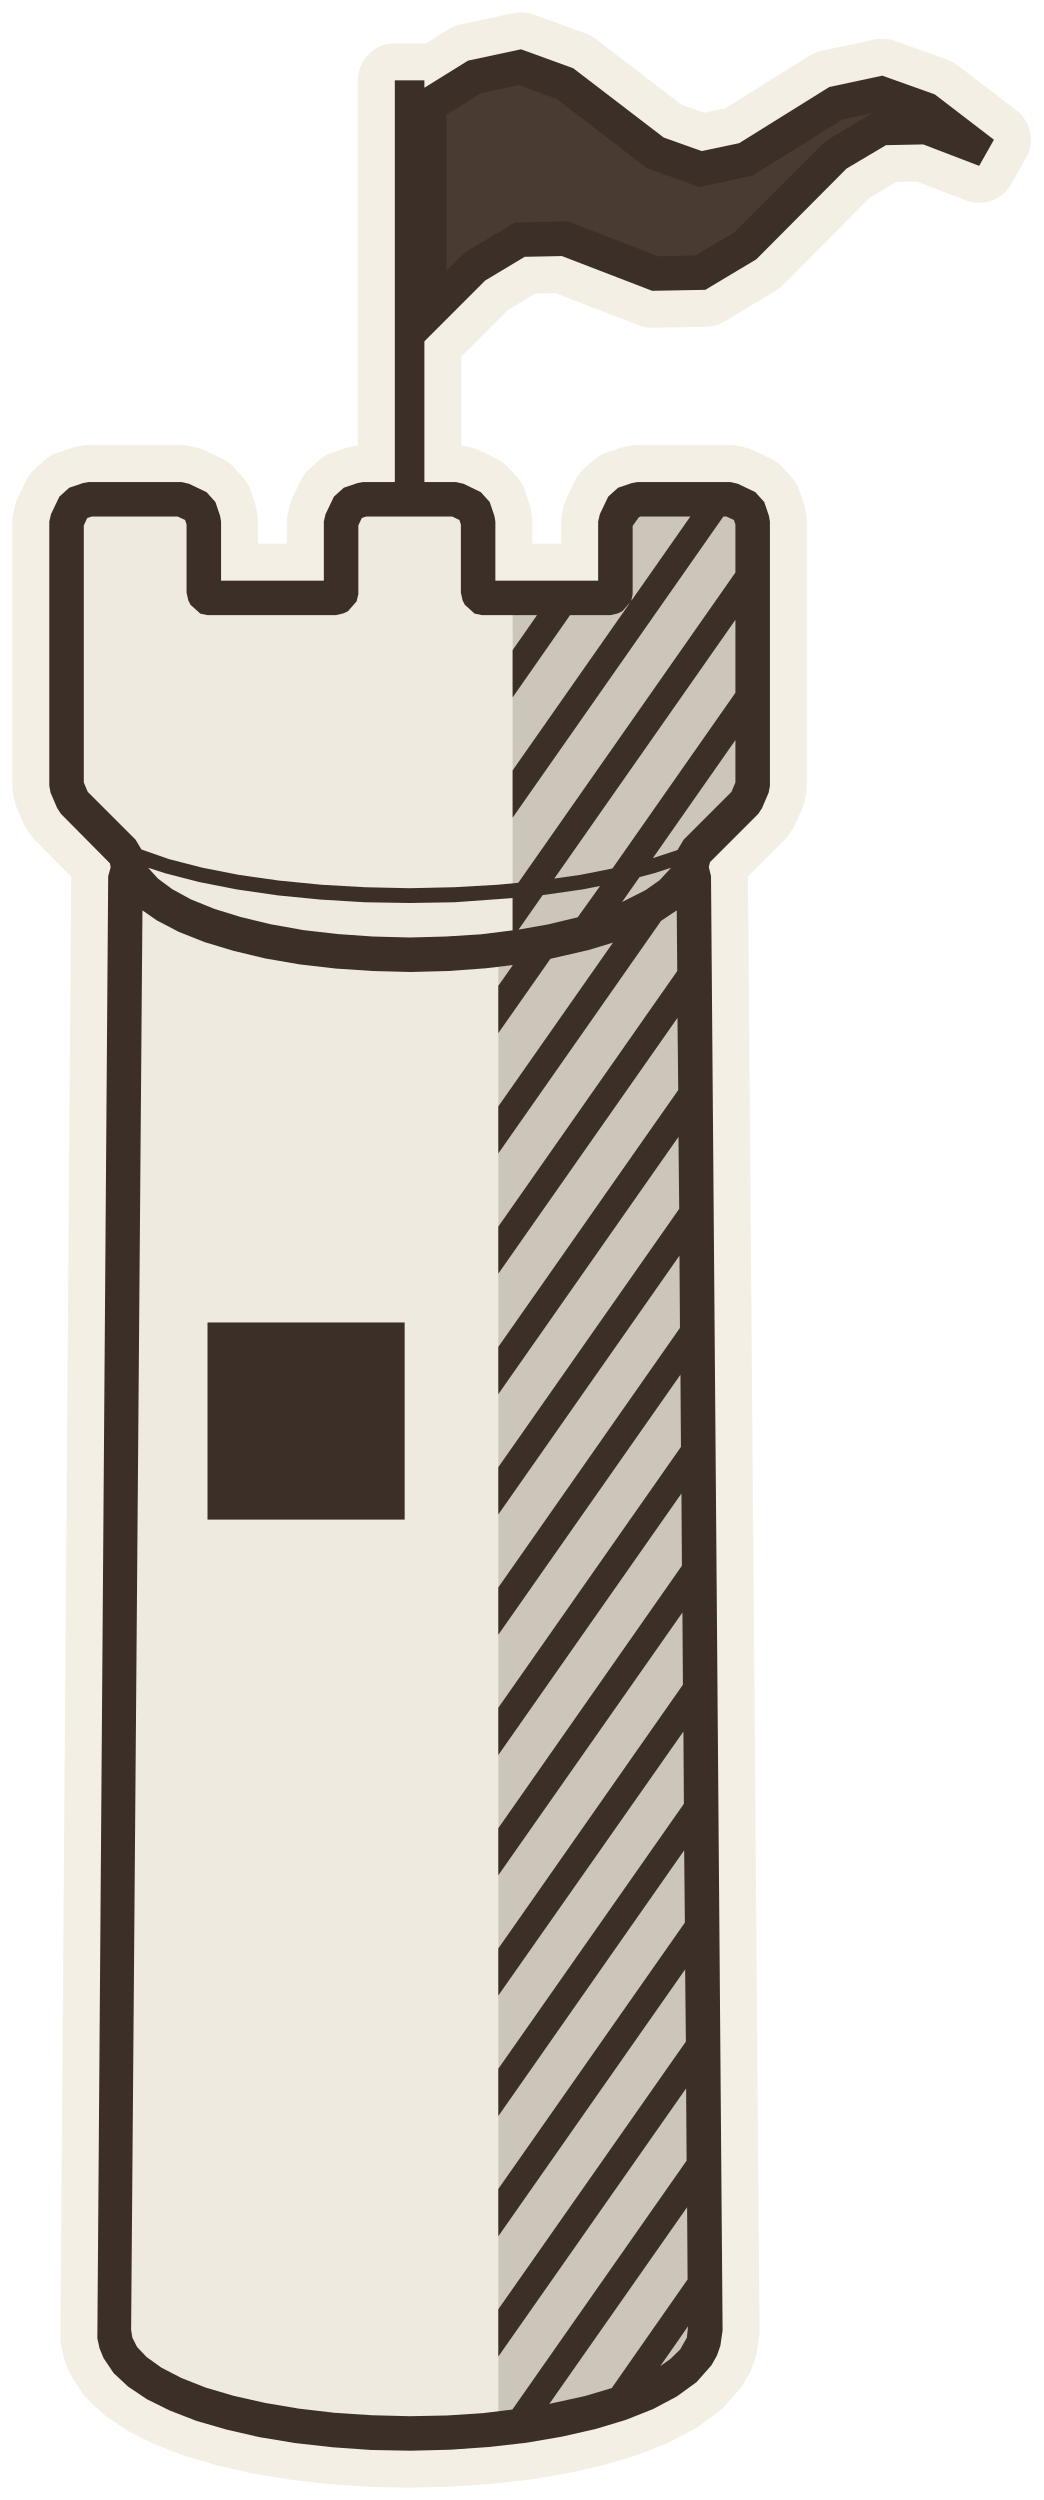
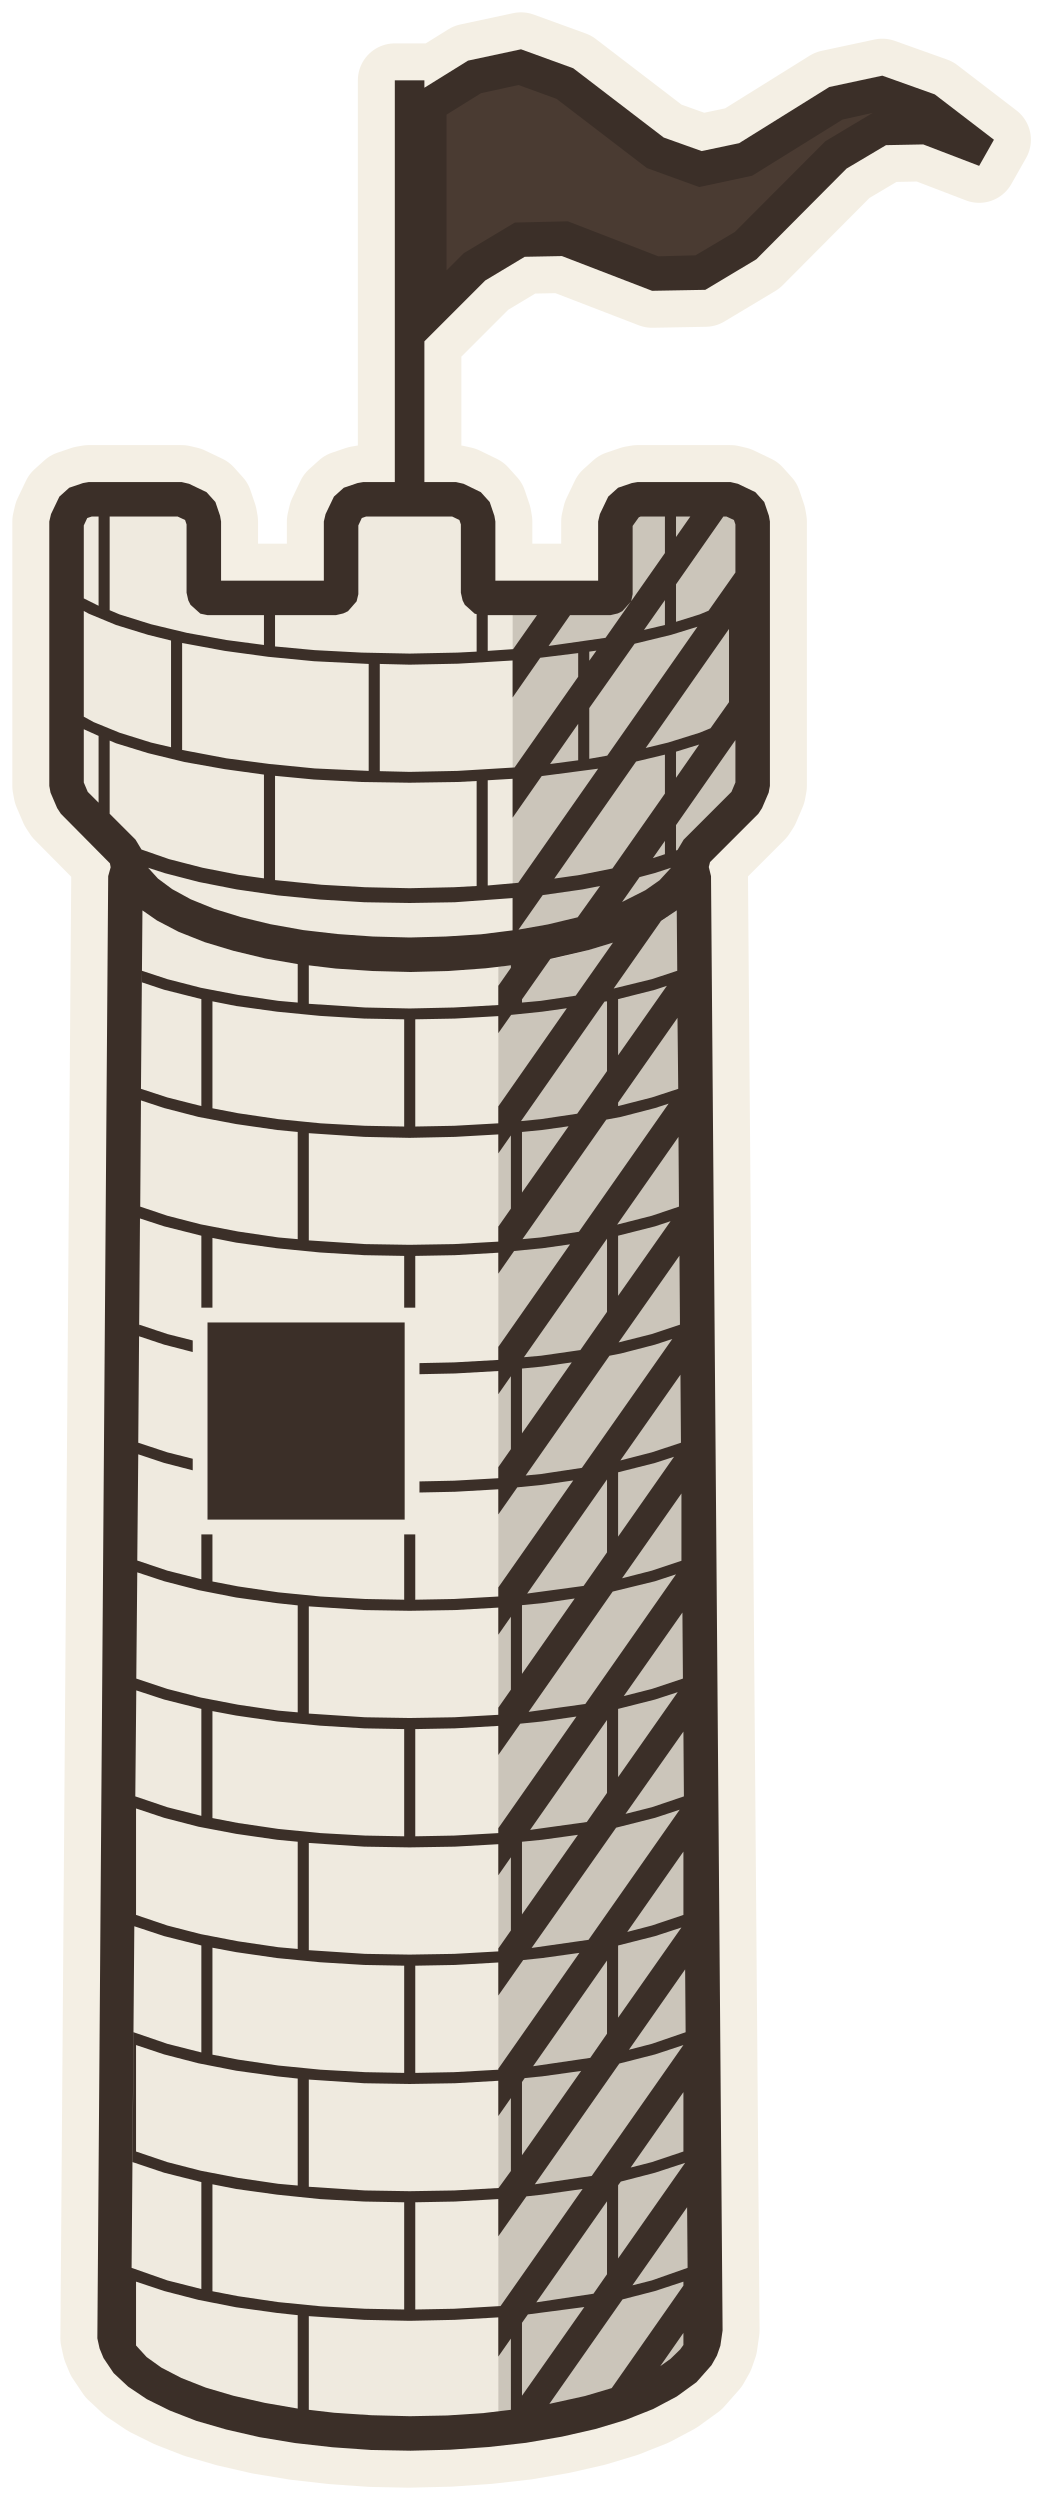
<svg xmlns="http://www.w3.org/2000/svg" viewBox="-16.62 -94.66 42.33 101.44" data-palette="wall:#EFEADF;roof:#D9776B;wood:#C9A97C;earth:#94744F;water:#8FB0B8;flag:#4A3B32;ink:#3B2F28;halo:#F4EFE4">
  <path data-role="sil" fill="#F4EFE4" stroke="#F4EFE4" stroke-width="3" stroke-linejoin="round" d="M-0.04 4.78L1.64 4.74L3.21 4.63L4.72 4.46L6.18 4.21L7.54 3.9L8.77 3.53L9.88 3.09L10.84 2.58L11.64 2L12.25 1.31L12.47 0.92L12.61 0.52L12.7 -0.1L12.23 -59.11L12.14 -59.48L12.19 -59.68L14.15 -61.64L14.3 -61.87L14.57 -62.5L14.62 -62.77L14.62 -73.5L14.58 -73.73L14.39 -74.29L14.03 -74.69L13.32 -75.03L13.02 -75.1L9.25 -75.1L9.02 -75.06L8.46 -74.87L8.06 -74.51L7.72 -73.8L7.65 -73.5L7.65 -71.1L3.48 -71.1L3.48 -73.5L3.44 -73.73L3.25 -74.29L2.89 -74.69L2.19 -75.03L1.88 -75.1L0.6 -75.1L0.6 -80.81L3.07 -83.28L4.67 -84.24L6.18 -84.27L9.84 -82.86L12 -82.9L14.07 -84.14L17.73 -87.82L19.33 -88.77L20.84 -88.8L23.11 -87.93L23.71 -88.99L21.31 -90.83L19.18 -91.59L17.03 -91.13L13.37 -88.85L11.85 -88.53L10.31 -89.08L6.64 -91.89L4.52 -92.66L2.37 -92.2L0.6 -91.1L0.6 -91.4L-0.6 -91.4L-0.6 -75.1L-1.88 -75.1L-2.11 -75.06L-2.67 -74.87L-3.07 -74.51L-3.41 -73.8L-3.48 -73.5L-3.48 -71.1L-7.65 -71.1L-7.65 -73.5L-7.69 -73.73L-7.88 -74.29L-8.24 -74.69L-8.95 -75.03L-9.25 -75.1L-13.02 -75.1L-13.25 -75.06L-13.81 -74.87L-14.21 -74.51L-14.55 -73.8L-14.62 -73.5L-14.62 -62.77L-14.57 -62.5L-14.3 -61.87L-14.15 -61.64L-12.16 -59.63L-12.13 -59.47L-12.23 -59.11L-12.67 0.22L-12.58 0.63L-12.42 1.02L-12.01 1.63L-11.42 2.18L-10.66 2.69L-9.73 3.15L-8.65 3.57L-7.44 3.92L-6.09 4.23L-4.64 4.47L-3.13 4.64L-1.57 4.75Z" />
  <path data-role="wall" fill="#EFEADF" d="M-0.02 -55.92L1.53 -55.96L3 -56.06L4.18 -56.2L4.18 -70.4L2.94 -70.4L2.87 -70.42L2.78 -70.61L2.78 -73.5L2.59 -74.06L1.88 -74.4L-1.88 -74.4L-2.44 -74.21L-2.78 -73.5L-2.78 -70.55L-2.81 -70.49L-2.99 -70.4L-8.2 -70.4L-8.26 -70.42L-8.35 -70.61L-8.35 -73.5L-8.55 -74.06L-9.25 -74.4L-13.02 -74.4L-13.58 -74.21L-13.92 -73.5L-13.92 -62.77L-13.66 -62.14L-11.62 -60.1L-11.49 -59.87L-11.45 -59.61L-11.35 -59.34L-11.05 -58.86L-10.57 -58.39L-9.92 -57.93L-9.1 -57.5L-8.1 -57.1L-6.99 -56.76L-5.74 -56.46L-4.39 -56.23L-2.95 -56.06L-1.49 -55.95ZM-0.02 4.08L1.59 4.04L3.6 3.88L3.6 -55.43L1.5 -55.26L-0.04 -55.22L-1.57 -55.26L-3.08 -55.37L-4.55 -55.55L-5.95 -55.79L-7.26 -56.11L-8.43 -56.48L-9.51 -56.92L-10.43 -57.42L-11.21 -58.01L-11.53 -58.36L-11.98 0.09L-11.93 0.38L-11.82 0.67L-11.51 1.14L-11.02 1.61L-10.34 2.07L-9.48 2.5L-8.45 2.9L-7.29 3.24L-5.98 3.54L-4.56 3.77L-3.09 3.94L-1.55 4.04Z" />
  <path data-role="wall-shade" fill="#cbc5ba" d="M4.18 -56.2L5.79 -56.47L7.05 -56.77L8.17 -57.13L9.19 -57.54L10.02 -57.99L10.7 -58.5L11.18 -59.05L11.35 -59.34L11.45 -59.61L11.49 -59.87L11.62 -60.1L13.66 -62.14L13.92 -62.77L13.92 -73.5L13.73 -74.06L13.02 -74.4L9.25 -74.4L8.69 -74.21L8.35 -73.5L8.35 -70.55L8.33 -70.49L8.15 -70.4L4.18 -70.4ZM3.6 3.88L4.61 3.77L6.03 3.53L7.34 3.23L8.52 2.87L9.56 2.46L10.44 2.01L11.14 1.5L11.51 1.14L11.82 0.67L11.93 0.38L12 -0.09L11.53 -58.36L10.98 -57.82L10.25 -57.31L9.37 -56.85L8.31 -56.43L7.15 -56.08L5.86 -55.77L4.47 -55.53L3.6 -55.43Z" />
  <path data-role="flag" fill="#4A3B32" d="M2.63 -83.84L4.47 -84.93L6.3 -84.97L9.97 -83.56L11.8 -83.6L13.63 -84.69L17.3 -88.37L19.13 -89.47L20.97 -89.51L22.8 -88.8L20.97 -90.21L19.13 -90.87L17.3 -90.47L13.63 -88.19L11.8 -87.8L9.97 -88.46L6.3 -91.27L4.47 -91.93L2.63 -91.54L0.8 -90.4L0.8 -82Z" />
-   <path data-role="ink" fill="#3B2F28" d="M3.07 -83.28L4.67 -84.24L6.18 -84.27L9.84 -82.86L12 -82.9L14.07 -84.14L17.73 -87.82L19.33 -88.77L20.84 -88.8L23.11 -87.93L23.71 -88.99L21.31 -90.83L19.18 -91.59L17.03 -91.13L13.37 -88.85L11.85 -88.53L10.31 -89.08L6.64 -91.89L4.52 -92.66L2.37 -92.2L0.6 -91.1L0.6 -80.81ZM-2.11 -75.06L-2.67 -74.87L-3.07 -74.51L-3.41 -73.8L-3.48 -73.5L-3.48 -71.1L-7.65 -71.1L-7.65 -73.5L-7.69 -73.73L-7.88 -74.29L-8.24 -74.69L-8.95 -75.03L-9.25 -75.1L-13.02 -75.1L-13.25 -75.06L-13.81 -74.87L-14.21 -74.51L-14.55 -73.8L-14.62 -73.5L-14.62 -62.77L-14.57 -62.5L-14.3 -61.87L-14.15 -61.64L-12.16 -59.63L-12.13 -59.47L-12.23 -59.11L-12.67 0.22L-12.58 0.63L-12.42 1.02L-12.01 1.63L-11.42 2.18L-10.66 2.69L-9.73 3.15L-8.65 3.57L-7.44 3.92L-6.09 4.23L-4.64 4.47L-3.13 4.64L-1.57 4.75L0.04 4.78L1.64 4.74L3.21 4.63L4.72 4.46L6.18 4.21L7.54 3.9L8.77 3.53L9.88 3.09L10.84 2.58L11.64 2L12.25 1.31L12.47 0.92L12.61 0.52L12.7 -0.1L12.23 -59.11L12.14 -59.48L12.19 -59.68L14.15 -61.64L14.3 -61.87L14.57 -62.5L14.62 -62.77L14.62 -73.5L14.58 -73.73L14.39 -74.29L14.03 -74.69L13.32 -75.03L13.02 -75.1L9.25 -75.1L9.02 -75.06L8.46 -74.87L8.06 -74.51L7.72 -73.8L7.65 -73.5L7.65 -71.1L3.48 -71.1L3.48 -73.5L3.44 -73.73L3.25 -74.29L2.89 -74.69L2.19 -75.03L1.88 -75.1L0.6 -75.1L0.6 -91.4L-0.6 -91.4L-0.6 -75.1L-1.88 -75.1ZM1.5 -90.01L2.9 -90.88L4.42 -91.21L5.96 -90.65L9.63 -87.84L11.75 -87.07L13.9 -87.53L17.57 -89.81L18.79 -90.08L16.87 -88.93L13.2 -85.25L11.6 -84.3L10.09 -84.26L6.42 -85.68L4.27 -85.63L2.2 -84.39L1.5 -83.69ZM-1.81 -58.66L-3.57 -58.76L-5.3 -58.93L-6.92 -59.16L-8.4 -59.45L-9.76 -59.8L-10.88 -60.19L-11.12 -60.59L-13.06 -62.53L-13.22 -62.91L-13.22 -73.34L-13.08 -73.64L-12.9 -73.7L-9.41 -73.7L-9.11 -73.56L-9.05 -73.38L-9.05 -70.61L-8.98 -70.3L-8.89 -70.12L-8.49 -69.76L-8.2 -69.7L-2.99 -69.7L-2.69 -69.77L-2.5 -69.86L-2.15 -70.26L-2.08 -70.55L-2.08 -73.34L-1.94 -73.64L-1.77 -73.7L1.73 -73.7L2.02 -73.56L2.08 -73.38L2.08 -70.61L2.15 -70.3L2.24 -70.12L2.64 -69.76L2.94 -69.7L5.17 -69.7L4.18 -68.28L4.18 -66.36L6.51 -69.7L8.15 -69.7L8.45 -69.77L8.63 -69.86L8.99 -70.26L9.05 -70.55L9.05 -73.32L9.3 -73.67L9.37 -73.7L11.39 -73.7L4.18 -63.4L4.18 -61.48L12.73 -73.7L12.86 -73.7L13.16 -73.56L13.22 -73.38L13.22 -71.43L4.41 -58.84L3.57 -58.76L1.81 -58.66L0 -58.62ZM13.22 -69.51L13.22 -66.55L8.23 -59.42L6.92 -59.16L5.87 -59.01ZM13.22 -64.63L13.22 -62.91L13.06 -62.53L11.12 -60.59L10.87 -60.17L9.87 -59.84ZM9.33 -59.07L9.93 -59.23L10.61 -59.45L10.14 -58.94L9.57 -58.54L8.62 -58.06ZM0.01 -56.62L-1.49 -56.66L-2.92 -56.76L-4.31 -56.92L-5.65 -57.16L-6.85 -57.45L-7.92 -57.78L-8.88 -58.17L-9.63 -58.58L-10.21 -59.01L-10.61 -59.45L-9.93 -59.23L-8.54 -58.87L-7.01 -58.57L-5.36 -58.33L-3.63 -58.16L-1.83 -58.05L0 -58.02L1.83 -58.05L4.18 -58.22L4.18 -56.91L2.9 -56.75L1.47 -56.66ZM5.4 -58.34L7.01 -58.57L7.73 -58.71L6.82 -57.44L5.61 -57.15L4.42 -56.94ZM0.01 3.38L-1.55 3.34L-3.06 3.24L-4.51 3.07L-5.87 2.84L-7.15 2.55L-8.27 2.22L-9.26 1.83L-10.07 1.41L-10.67 0.98L-11.06 0.57L-11.25 0.19L-11.3 -0.12L-10.84 -57.72L-10.25 -57.31L-9.37 -56.85L-8.31 -56.43L-7.15 -56.08L-5.86 -55.77L-4.47 -55.53L-3 -55.36L-1.5 -55.26L0.04 -55.22L1.57 -55.26L3.08 -55.37L4.19 -55.5L3.6 -54.66L3.6 -52.74L5.71 -55.75L7.26 -56.11L8.25 -56.41L3.6 -49.77L3.6 -47.86L10.2 -57.29L10.84 -57.72L10.86 -55.26L3.6 -44.89L3.6 -42.98L10.87 -53.36L10.9 -50.43L3.6 -40.01L3.6 -38.09L10.91 -48.53L10.94 -45.61L3.6 -35.13L3.6 -33.21L10.95 -43.71L10.97 -40.78L3.6 -30.25L3.6 -28.33L10.99 -38.88L11.01 -35.95L3.6 -25.37L3.6 -23.45L11.03 -34.06L11.05 -31.13L3.6 -20.48L3.6 -18.57L11.07 -29.23L11.09 -26.3L3.6 -15.6L3.6 -13.69L11.11 -24.4L11.13 -21.47L3.6 -10.72L3.6 -8.8L11.14 -19.58L11.17 -16.65L3.6 -5.84L3.6 -3.92L11.18 -14.75L11.21 -11.82L3.6 -0.96L3.6 0.96L11.22 -9.92L11.24 -6.99L4.17 3.11L3.02 3.25L1.53 3.35ZM-0.2 -41L-8.2 -41L-8.2 -33L-0.2 -33ZM5.67 2.88L11.26 -5.1L11.28 -2.17L8.2 2.24L7.12 2.56ZM10.17 1.35L11.3 -0.27L11.25 0.19L10.98 0.67L10.59 1.05Z" />
+   <path data-role="ink" fill="#3B2F28" d="M3.07 -83.28L4.67 -84.24L6.18 -84.27L9.84 -82.86L12 -82.9L14.07 -84.14L17.73 -87.82L19.33 -88.77L20.84 -88.8L23.11 -87.93L23.71 -88.99L21.31 -90.83L19.18 -91.59L17.03 -91.13L13.37 -88.85L11.85 -88.53L10.31 -89.08L6.64 -91.89L4.52 -92.66L2.37 -92.2L0.6 -91.1L0.6 -80.81ZM-2.11 -75.06L-2.67 -74.87L-3.07 -74.51L-3.41 -73.8L-3.48 -73.5L-3.48 -71.1L-7.65 -71.1L-7.65 -73.5L-7.69 -73.73L-7.88 -74.29L-8.24 -74.69L-8.95 -75.03L-9.25 -75.1L-13.02 -75.1L-13.25 -75.06L-13.81 -74.87L-14.21 -74.51L-14.55 -73.8L-14.62 -73.5L-14.62 -62.77L-14.57 -62.5L-14.3 -61.87L-14.15 -61.64L-12.16 -59.63L-12.13 -59.47L-12.23 -59.11L-12.67 0.22L-12.58 0.63L-12.42 1.02L-12.01 1.63L-11.42 2.18L-10.66 2.69L-9.73 3.15L-8.65 3.57L-7.44 3.92L-6.09 4.23L-4.64 4.47L-3.13 4.64L-1.57 4.75L0.04 4.78L1.64 4.74L3.21 4.63L4.72 4.46L6.18 4.21L7.54 3.9L8.77 3.53L9.88 3.09L10.84 2.58L11.64 2L12.25 1.31L12.47 0.92L12.61 0.52L12.7 -0.1L12.23 -59.11L12.14 -59.48L12.19 -59.68L14.15 -61.64L14.3 -61.87L14.57 -62.5L14.62 -62.77L14.62 -73.5L14.58 -73.73L14.39 -74.29L14.03 -74.69L13.32 -75.03L13.02 -75.1L9.25 -75.1L9.02 -75.06L8.46 -74.87L8.06 -74.51L7.72 -73.8L7.65 -73.5L7.65 -71.1L3.48 -71.1L3.48 -73.5L3.44 -73.73L3.25 -74.29L2.89 -74.69L2.19 -75.03L1.88 -75.1L0.6 -75.1L0.6 -91.4L-0.6 -91.4L-0.6 -75.1L-1.88 -75.1ZM1.5 -90.01L2.9 -90.88L4.42 -91.21L5.96 -90.65L9.63 -87.84L11.75 -87.07L13.9 -87.53L17.57 -89.81L18.79 -90.08L16.87 -88.93L13.2 -85.25L11.6 -84.3L10.09 -84.26L6.42 -85.68L4.27 -85.63L2.2 -84.39L1.5 -83.69ZM-7.43 -68.69L-9.03 -68.98L-10.49 -69.33L-11.77 -69.73L-12.17 -69.9L-12.17 -73.7L-9.41 -73.7L-9.11 -73.56L-9.05 -73.38L-9.05 -70.61L-8.98 -70.3L-8.89 -70.12L-8.49 -69.76L-8.2 -69.7L-5.91 -69.7L-5.91 -68.49ZM10.81 -73.7L11.39 -73.7L10.81 -72.87ZM-12.62 -70.08L-13.22 -70.38L-13.22 -73.34L-13.08 -73.64L-12.9 -73.7L-12.62 -73.7ZM-1.94 -68.18L-3.85 -68.28L-5.46 -68.43L-5.46 -69.7L-2.99 -69.7L-2.69 -69.77L-2.5 -69.86L-2.15 -70.26L-2.08 -70.55L-2.08 -73.34L-1.94 -73.64L-1.77 -73.7L1.73 -73.7L2.02 -73.56L2.08 -73.38L2.08 -70.61L2.15 -70.3L2.24 -70.12L2.64 -69.76L2.72 -69.74L2.72 -68.22L1.94 -68.18L0 -68.14ZM10.81 -70.95L12.73 -73.7L12.86 -73.7L13.16 -73.56L13.22 -73.38L13.22 -71.43L12.13 -69.88L11.77 -69.73L10.81 -69.43ZM6.51 -69.7L8.15 -69.7L8.45 -69.77L8.63 -69.86L8.99 -70.26L9.05 -70.55L9.05 -73.32L9.3 -73.67L9.37 -73.7L10.36 -73.7L10.36 -72.22L7.95 -68.78L5.64 -68.45ZM10.36 -70.31L10.36 -69.3L9.51 -69.1ZM-10.49 -64.53L-11.77 -64.93L-12.82 -65.36L-13.22 -65.58L-13.22 -69.87L-13.02 -69.76L-11.91 -69.3L-10.61 -68.9L-9.68 -68.67L-9.68 -64.34ZM3.17 -69.7L5.17 -69.7L4.2 -68.32L3.17 -68.25ZM7.29 -65.93L9.13 -68.54L10.61 -68.9L11.68 -69.23L8.02 -64L7.29 -63.87ZM12.96 -69.14L12.96 -66.17L12.21 -65.11L11.77 -64.93L10.49 -64.53L9.58 -64.31ZM-1.66 -63.38L-3.85 -63.48L-5.68 -63.66L-7.43 -63.89L-9.23 -64.23L-9.23 -68.57L-7.5 -68.25L-5.74 -68.01L-3.88 -67.83L-1.66 -67.72ZM7.29 -68.22L7.58 -68.26L7.29 -67.85ZM-1.21 -63.37L-1.21 -67.72L0 -67.69L1.96 -67.73L4.18 -67.86L4.18 -66.36L5.3 -67.97L6.84 -68.16L6.84 -67.2L4.26 -63.52L1.94 -63.38L0 -63.34ZM6.84 -65.29L6.84 -63.81L5.7 -63.66ZM-6.92 -59.16L-8.4 -59.45L-9.76 -59.8L-10.88 -60.19L-11.12 -60.59L-13.06 -62.53L-13.22 -62.91L-13.22 -65.07L-12.62 -64.8L-12.62 -62.09L-12.17 -61.64L-12.17 -64.61L-11.91 -64.5L-10.61 -64.1L-9.13 -63.74L-7.5 -63.45L-5.91 -63.23L-5.91 -59.02ZM10.81 -61.18L13.22 -64.63L13.22 -62.91L13.06 -62.53L11.12 -60.59L10.87 -60.17L10.81 -60.15ZM10.81 -64.16L11.75 -64.45L10.81 -63.1ZM9.19 -63.76L10.36 -64.04L10.36 -62.46L8.23 -59.42L6.92 -59.16L5.87 -59.01ZM3.17 -63L4.18 -63.06L4.18 -61.48L5.36 -63.17L7.65 -63.47L4.41 -58.84L3.17 -58.73ZM-1.81 -58.66L-3.57 -58.76L-5.46 -58.95L-5.46 -63.18L-3.88 -63.03L-1.96 -62.93L0 -62.9L1.96 -62.93L2.72 -62.97L2.72 -58.71L1.81 -58.66L0 -58.62ZM10.36 -60.54L10.36 -60L9.87 -59.84ZM9.33 -59.07L9.93 -59.23L10.61 -59.45L10.14 -58.94L9.57 -58.54L8.62 -58.06ZM0.01 -56.62L-1.49 -56.66L-2.92 -56.76L-4.31 -56.92L-5.65 -57.16L-6.85 -57.45L-7.92 -57.78L-8.88 -58.17L-9.63 -58.58L-10.21 -59.01L-10.61 -59.45L-9.93 -59.23L-8.54 -58.87L-7.01 -58.57L-5.36 -58.33L-3.63 -58.16L-1.83 -58.05L0 -58.02L1.83 -58.05L4.18 -58.22L4.18 -56.91L2.9 -56.75L1.47 -56.66ZM5.4 -58.34L7.01 -58.57L7.73 -58.71L6.82 -57.44L5.61 -57.15L4.42 -56.94ZM-8.45 -49.78L-9.83 -50.13L-10.9 -50.48L-10.84 -57.72L-10.25 -57.31L-9.37 -56.85L-8.31 -56.43L-7.15 -56.08L-5.86 -55.77L-4.54 -55.54L-4.54 -53.98L-5.33 -54.05L-6.96 -54.29L-8.47 -54.58L-9.83 -54.93L-10.86 -55.27L-10.86 -54.8L-9.96 -54.5L-8.45 -54.12ZM10.2 -57.29L10.84 -57.72L10.86 -55.27L9.83 -54.93L8.28 -54.55ZM4.56 -54.11L5.71 -55.75L7.26 -56.11L8.25 -56.41L6.74 -54.26L5.33 -54.05L4.56 -53.98ZM-1.81 -53.78L-4.09 -53.93L-4.09 -55.49L-3 -55.36L-1.5 -55.26L0.04 -55.22L1.57 -55.26L3.08 -55.37L4.11 -55.49L4.11 -55.39L3.6 -54.66L3.6 -53.88L1.81 -53.78L0 -53.74ZM8.46 -54.12L9.96 -54.5L10.44 -54.66L8.46 -51.84ZM7.91 -54.02L8.01 -54.03L8.01 -51.2L6.8 -49.47L5.33 -49.25L4.52 -49.17ZM-1.81 -48.98L-3.61 -49.08L-5.33 -49.25L-6.96 -49.49L-8 -49.69L-8 -54.03L-7.04 -53.84L-5.38 -53.61L-3.64 -53.44L-1.84 -53.33L-0.22 -53.3L-0.22 -48.95ZM0.23 -53.3L1.84 -53.33L3.6 -53.43L3.6 -52.74L4.12 -53.48L5.38 -53.61L6.38 -53.75L3.6 -49.77L3.6 -49.08L1.81 -48.98L0.23 -48.95ZM8.46 -49.92L10.87 -53.36L10.9 -50.48L9.83 -50.13L8.46 -49.78ZM-5.33 -44.45L-6.96 -44.69L-8.47 -44.98L-9.83 -45.33L-10.93 -45.7L-10.9 -50.01L-9.96 -49.7L-8.57 -49.34L-7.04 -49.05L-5.38 -48.81L-4.54 -48.73L-4.54 -44.38ZM7.98 -49.23L8.57 -49.34L9.96 -49.7L10.51 -49.88L6.87 -44.68L5.33 -44.45L4.58 -44.38ZM4.56 -48.73L5.38 -48.81L6.45 -48.96L4.56 -46.27ZM-1.81 -44.18L-4.09 -44.33L-4.09 -48.68L-1.84 -48.53L0 -48.49L1.84 -48.53L3.6 -48.63L3.6 -47.86L4.11 -48.59L4.11 -45.62L3.6 -44.89L3.6 -44.28L1.81 -44.18L0 -44.15ZM10.91 -48.53L10.93 -45.7L9.83 -45.33L8.42 -44.97ZM-1.81 -29.78L-3.61 -29.88L-5.33 -30.05L-6.96 -30.29L-8 -30.49L-8 -32.4L-8.45 -32.4L-8.45 -30.58L-9.83 -30.93L-11.05 -31.34L-11.01 -35.65L-9.96 -35.3L-8.8 -35L-8.8 -35.47L-9.83 -35.73L-11.01 -36.12L-10.94 -45.22L-9.96 -44.9L-8.45 -44.52L-8.45 -41.6L-8 -41.6L-8 -44.43L-7.04 -44.24L-5.38 -44.01L-3.64 -43.84L-1.84 -43.73L-0.22 -43.7L-0.22 -41.6L0.23 -41.6L0.23 -43.7L1.84 -43.73L3.6 -43.83L3.6 -42.98L4.24 -43.9L5.38 -44.01L6.51 -44.17L3.6 -40.01L3.6 -39.48L1.81 -39.38L0.4 -39.35L0.4 -38.9L1.84 -38.93L3.6 -39.03L3.6 -38.09L4.11 -38.82L4.11 -35.86L3.6 -35.13L3.6 -34.68L1.81 -34.58L0.4 -34.55L0.4 -34.1L1.84 -34.13L3.6 -34.23L3.6 -33.21L4.37 -34.31L5.38 -34.41L6.64 -34.59L3.6 -30.25L3.6 -29.88L1.81 -29.78L0.23 -29.75L0.23 -32.4L-0.22 -32.4L-0.22 -29.75ZM10.95 -43.71L10.97 -40.91L9.83 -40.53L8.48 -40.19ZM8.46 -44.52L9.96 -44.9L10.59 -45.11L8.46 -42.08ZM8.01 -44.4L8.01 -41.43L6.93 -39.88L5.33 -39.65L4.64 -39.59ZM-0.2 -41L-8.2 -41L-8.2 -33L-0.2 -33ZM-8.8 -40.27L-9.83 -40.53L-10.97 -40.91L-10.98 -40.44L-9.96 -40.1L-8.8 -39.8ZM8.11 -39.65L8.57 -39.74L9.96 -40.1L10.66 -40.33L6.99 -35.1L5.33 -34.85L4.71 -34.79ZM4.56 -39.13L5.38 -39.21L6.58 -39.38L4.56 -36.5ZM10.99 -38.88L11.01 -36.12L9.83 -35.73L8.55 -35.4ZM11.03 -34.06L11.03 -31.33L9.83 -30.93L8.62 -30.62ZM8.46 -34.92L9.96 -35.3L10.73 -35.55L8.46 -32.31ZM8.01 -34.63L8.01 -31.67L7.06 -30.31L4.77 -30ZM-5.33 -25.25L-6.96 -25.49L-8.47 -25.78L-9.83 -26.13L-11.09 -26.55L-11.05 -30.86L-9.96 -30.5L-8.57 -30.14L-7.04 -29.84L-5.38 -29.61L-4.54 -29.52L-4.54 -25.18ZM8.24 -30.08L9.96 -30.5L10.81 -30.78L7.13 -25.52L4.83 -25.2ZM4.56 -29.53L5.38 -29.61L6.7 -29.8L4.56 -26.74ZM-1.81 -24.98L-4.09 -25.13L-4.09 -29.48L-1.84 -29.33L0 -29.3L1.84 -29.33L3.6 -29.43L3.6 -28.33L4.11 -29.06L4.11 -26.1L3.6 -25.37L3.6 -25.08L1.81 -24.98L0 -24.95ZM11.07 -29.23L11.09 -26.55L9.83 -26.13L8.69 -25.84ZM-8.45 -20.98L-9.83 -21.33L-11.13 -21.77L-11.09 -26.07L-9.96 -25.7L-8.45 -25.32ZM8.46 -25.32L9.96 -25.7L10.88 -26L8.46 -22.55ZM-1.81 -20.18L-3.61 -20.28L-5.33 -20.45L-6.96 -20.69L-8 -20.89L-8 -25.23L-7.04 -25.05L-5.38 -24.81L-3.64 -24.64L-1.84 -24.53L-0.22 -24.5L-0.22 -20.15ZM0.23 -24.5L1.84 -24.53L3.6 -24.63L3.6 -23.45L4.49 -24.72L5.38 -24.81L6.77 -25.01L3.6 -20.48L3.6 -20.28L1.81 -20.18L0.23 -20.15ZM8.01 -24.87L8.01 -21.91L7.19 -20.73L4.89 -20.41ZM11.11 -24.4L11.13 -21.77L9.83 -21.33L8.76 -21.06ZM-5.33 -15.65L-6.96 -15.89L-8.47 -16.18L-9.83 -16.53L-11.1 -16.96L-11.1 -21.28L-9.96 -20.9L-8.57 -20.54L-7.04 -20.25L-5.38 -20.01L-4.54 -19.93L-4.54 -15.58ZM8.38 -20.5L9.96 -20.9L10.96 -21.23L7.26 -15.95L4.95 -15.62ZM4.56 -19.93L5.38 -20.01L6.83 -20.21L4.56 -16.98ZM-1.81 -15.38L-4.09 -15.53L-4.09 -19.88L-1.84 -19.73L0 -19.7L1.84 -19.73L3.6 -19.83L3.6 -18.57L4.11 -19.3L4.11 -16.33L3.6 -15.6L3.6 -15.48L1.81 -15.38L0 -15.35ZM11.11 -19.53L11.11 -16.96L9.83 -16.53L8.83 -16.27ZM-8.45 -1.78L-9.83 -2.13L-11.28 -2.64L-11.17 -16.5L-9.96 -16.1L-8.45 -15.72L-8.45 -11.38L-9.83 -11.73L-11.2 -12.2L-11.24 -6.93L-9.96 -6.5L-8.45 -6.12ZM8.46 -15.72L9.96 -16.1L11.03 -16.45L8.46 -12.79ZM-1.81 -10.58L-3.61 -10.68L-5.33 -10.85L-6.96 -11.09L-8 -11.29L-8 -15.63L-7.04 -15.45L-5.38 -15.21L-3.64 -15.04L-1.84 -14.93L-0.22 -14.9L-0.22 -10.55ZM0.23 -14.9L1.84 -14.93L3.6 -15.03L3.6 -13.69L4.61 -15.13L5.38 -15.21L6.89 -15.42L3.6 -10.72L3.6 -10.68L1.81 -10.58L0.23 -10.55ZM8.01 -15.11L8.01 -12.14L7.33 -11.16L5.01 -10.82ZM11.18 -14.75L11.2 -12.2L9.83 -11.73L8.9 -11.49ZM8.51 -10.93L9.96 -11.3L11.11 -11.68L7.39 -6.37L5.08 -6.03ZM-5.33 -6.05L-6.96 -6.29L-8.47 -6.58L-9.83 -6.93L-11.1 -7.36L-11.1 -11.68L-9.96 -11.3L-8.57 -10.94L-7.04 -10.64L-5.38 -10.41L-4.54 -10.32L-4.54 -5.98ZM4.56 -10.18L4.67 -10.34L5.38 -10.41L6.96 -10.63L4.56 -7.21ZM-1.81 -5.78L-4.09 -5.93L-4.09 -10.28L-1.84 -10.13L0 -10.1L1.84 -10.13L3.6 -10.23L3.6 -8.8L4.11 -9.53L4.11 -6.57L3.61 -5.88L1.81 -5.78L0 -5.75ZM11.11 -9.77L11.11 -7.36L9.83 -6.93L8.97 -6.71ZM8.46 -5.99L8.57 -6.14L9.96 -6.5L11.18 -6.9L8.46 -3.02ZM-1.81 -0.98L-3.61 -1.08L-5.33 -1.25L-6.96 -1.49L-8 -1.69L-8 -6.03L-7.04 -5.84L-5.38 -5.61L-3.64 -5.43L-1.84 -5.33L-0.22 -5.3L-0.22 -0.95ZM0.23 -5.3L1.84 -5.33L3.6 -5.43L3.6 -3.92L4.74 -5.54L5.38 -5.61L7.02 -5.84L3.69 -1.09L1.81 -0.98L0.23 -0.95ZM8.01 -5.34L8.01 -2.38L7.46 -1.59L5.14 -1.24ZM11.26 -5.1L11.28 -2.64L9.83 -2.13L9.04 -1.93ZM5.67 2.88L8.64 -1.36L9.96 -1.7L11.11 -2.08L11.11 -1.92L8.2 2.24L7.12 2.56ZM-4.54 3.07L-5.87 2.84L-7.15 2.55L-8.27 2.22L-9.26 1.83L-10.07 1.41L-10.67 0.98L-11.1 0.51L-11.1 -2.08L-9.96 -1.7L-8.57 -1.34L-7.04 -1.04L-5.38 -0.81L-4.54 -0.72ZM4.56 -0.41L4.8 -0.75L7.09 -1.05L4.56 2.55ZM0.01 3.38L-1.55 3.34L-3.06 3.24L-4.09 3.12L-4.09 -0.68L-1.84 -0.53L0 -0.49L1.84 -0.53L3.6 -0.63L3.6 0.96L4.11 0.23L4.11 3.12L3.02 3.25L1.53 3.35ZM10.17 1.35L11.11 0L11.11 0.49L10.98 0.67L10.59 1.05Z" />
</svg>
